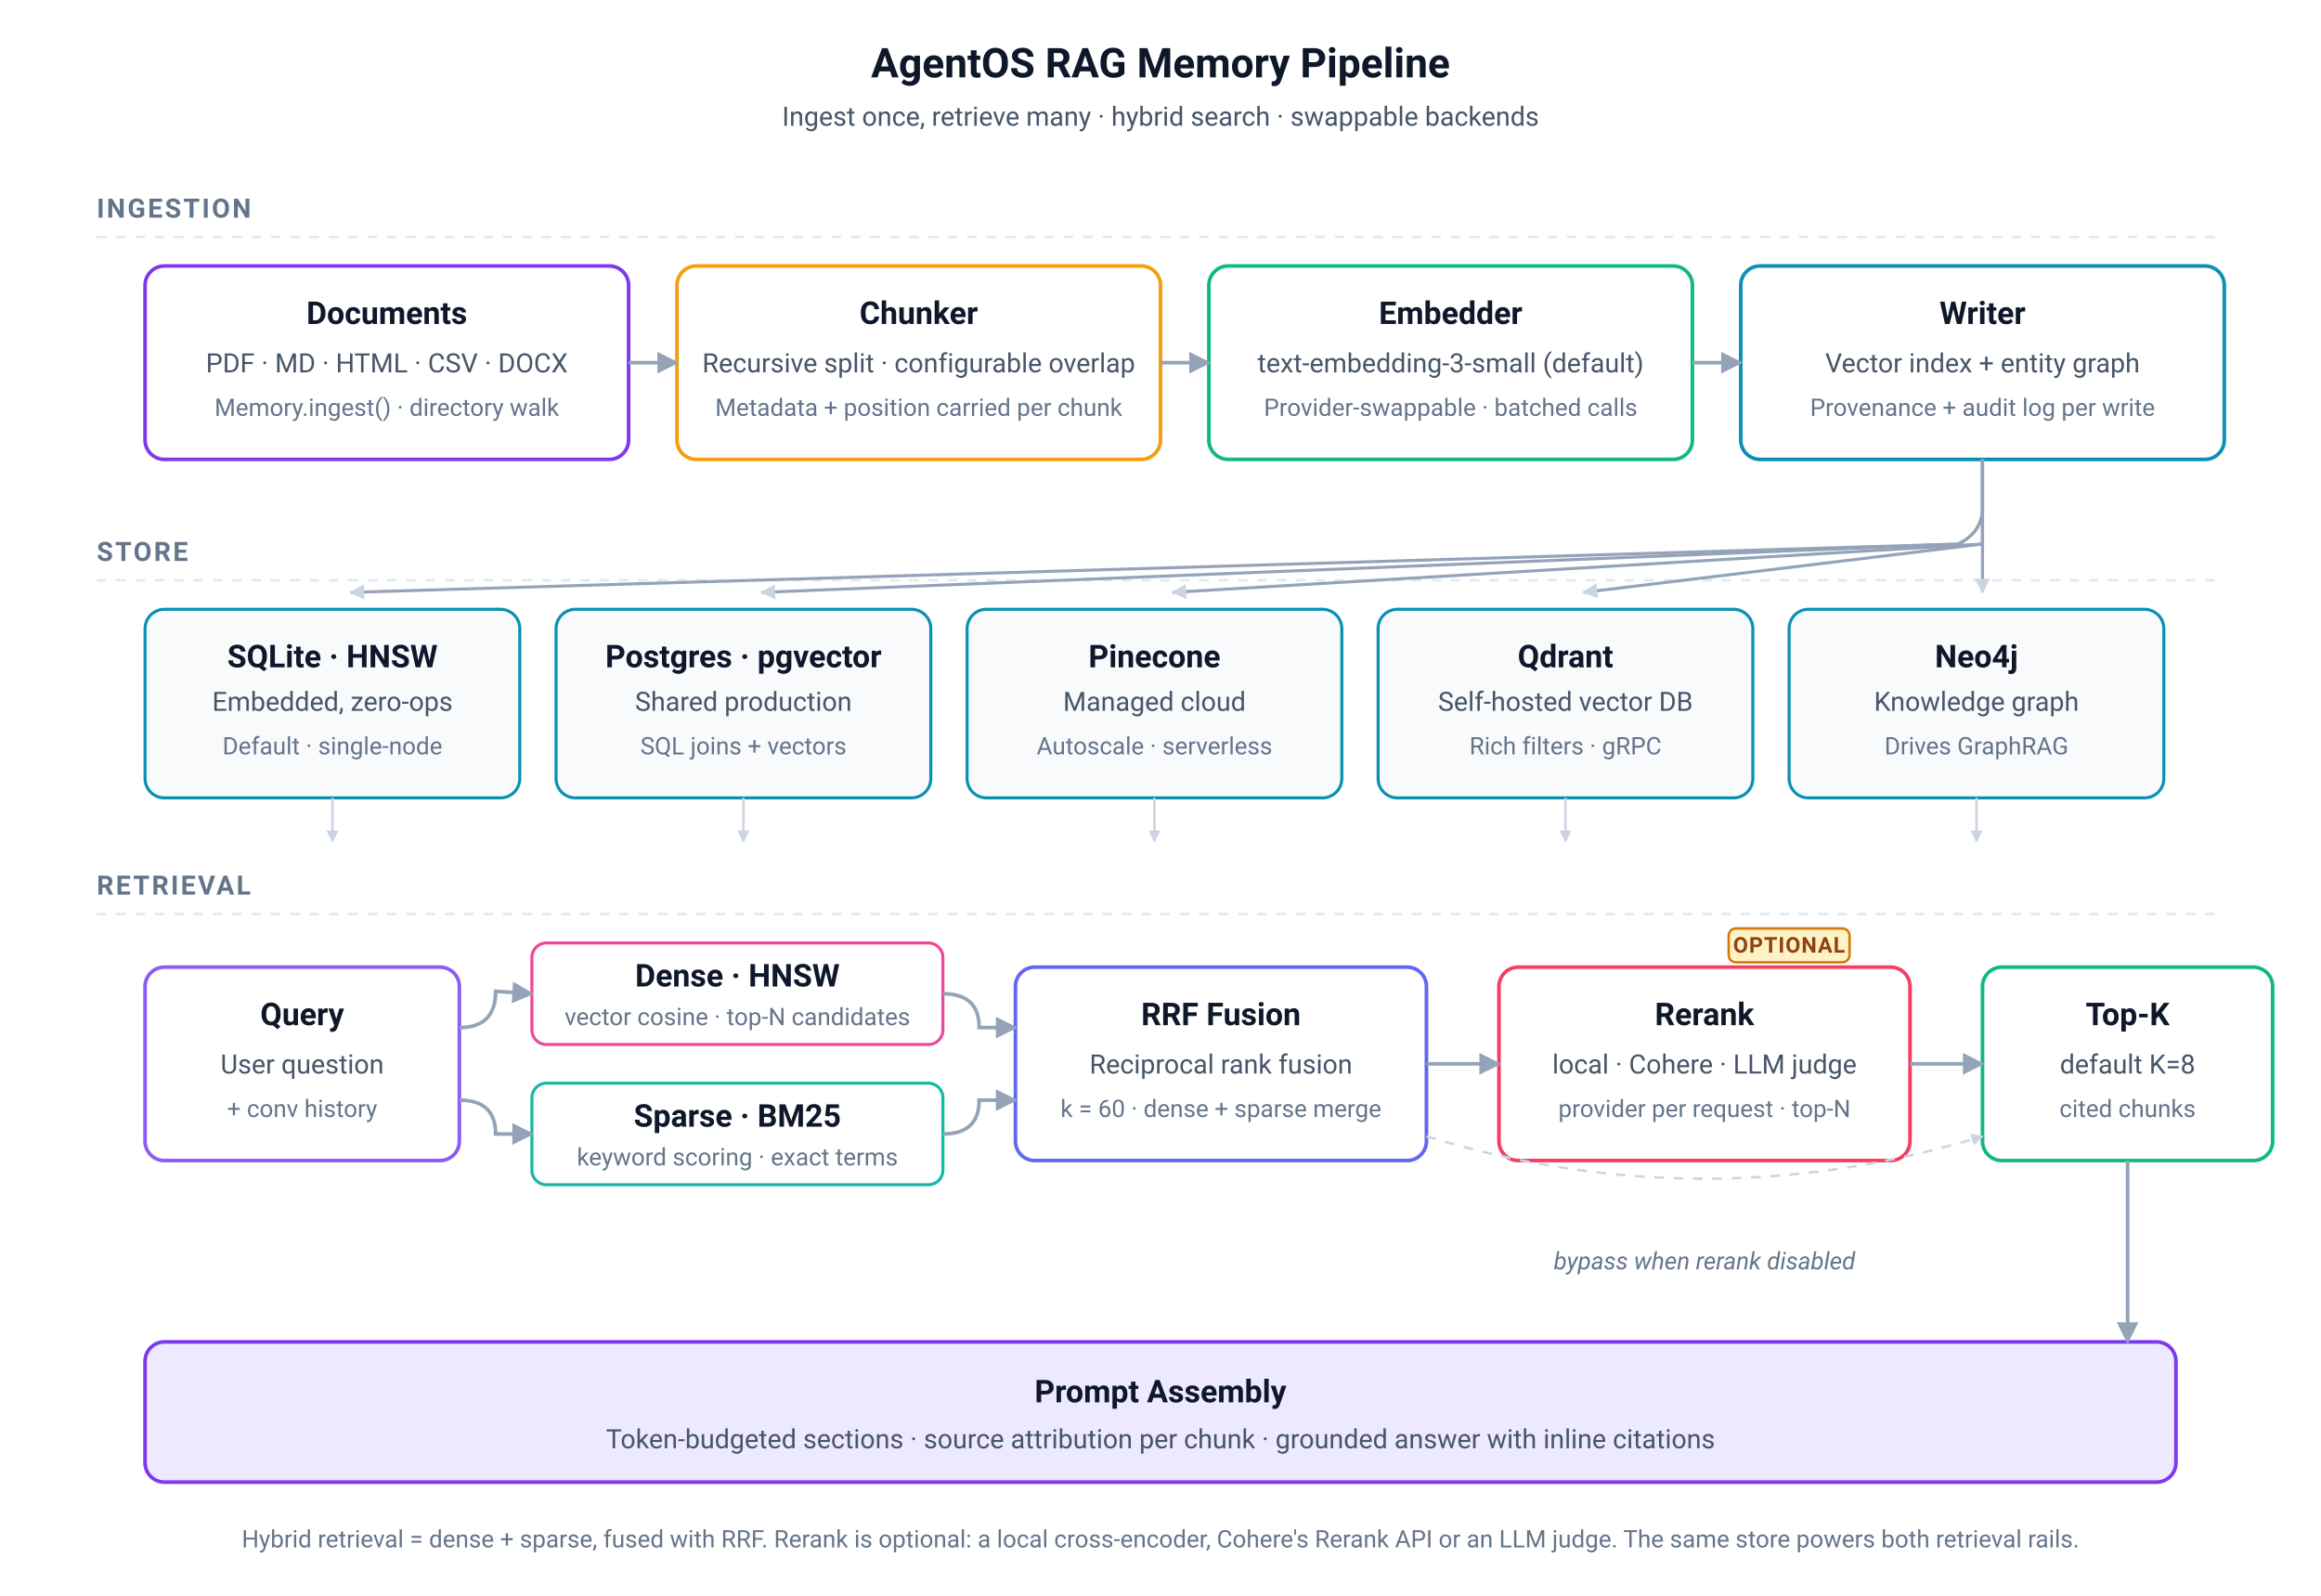
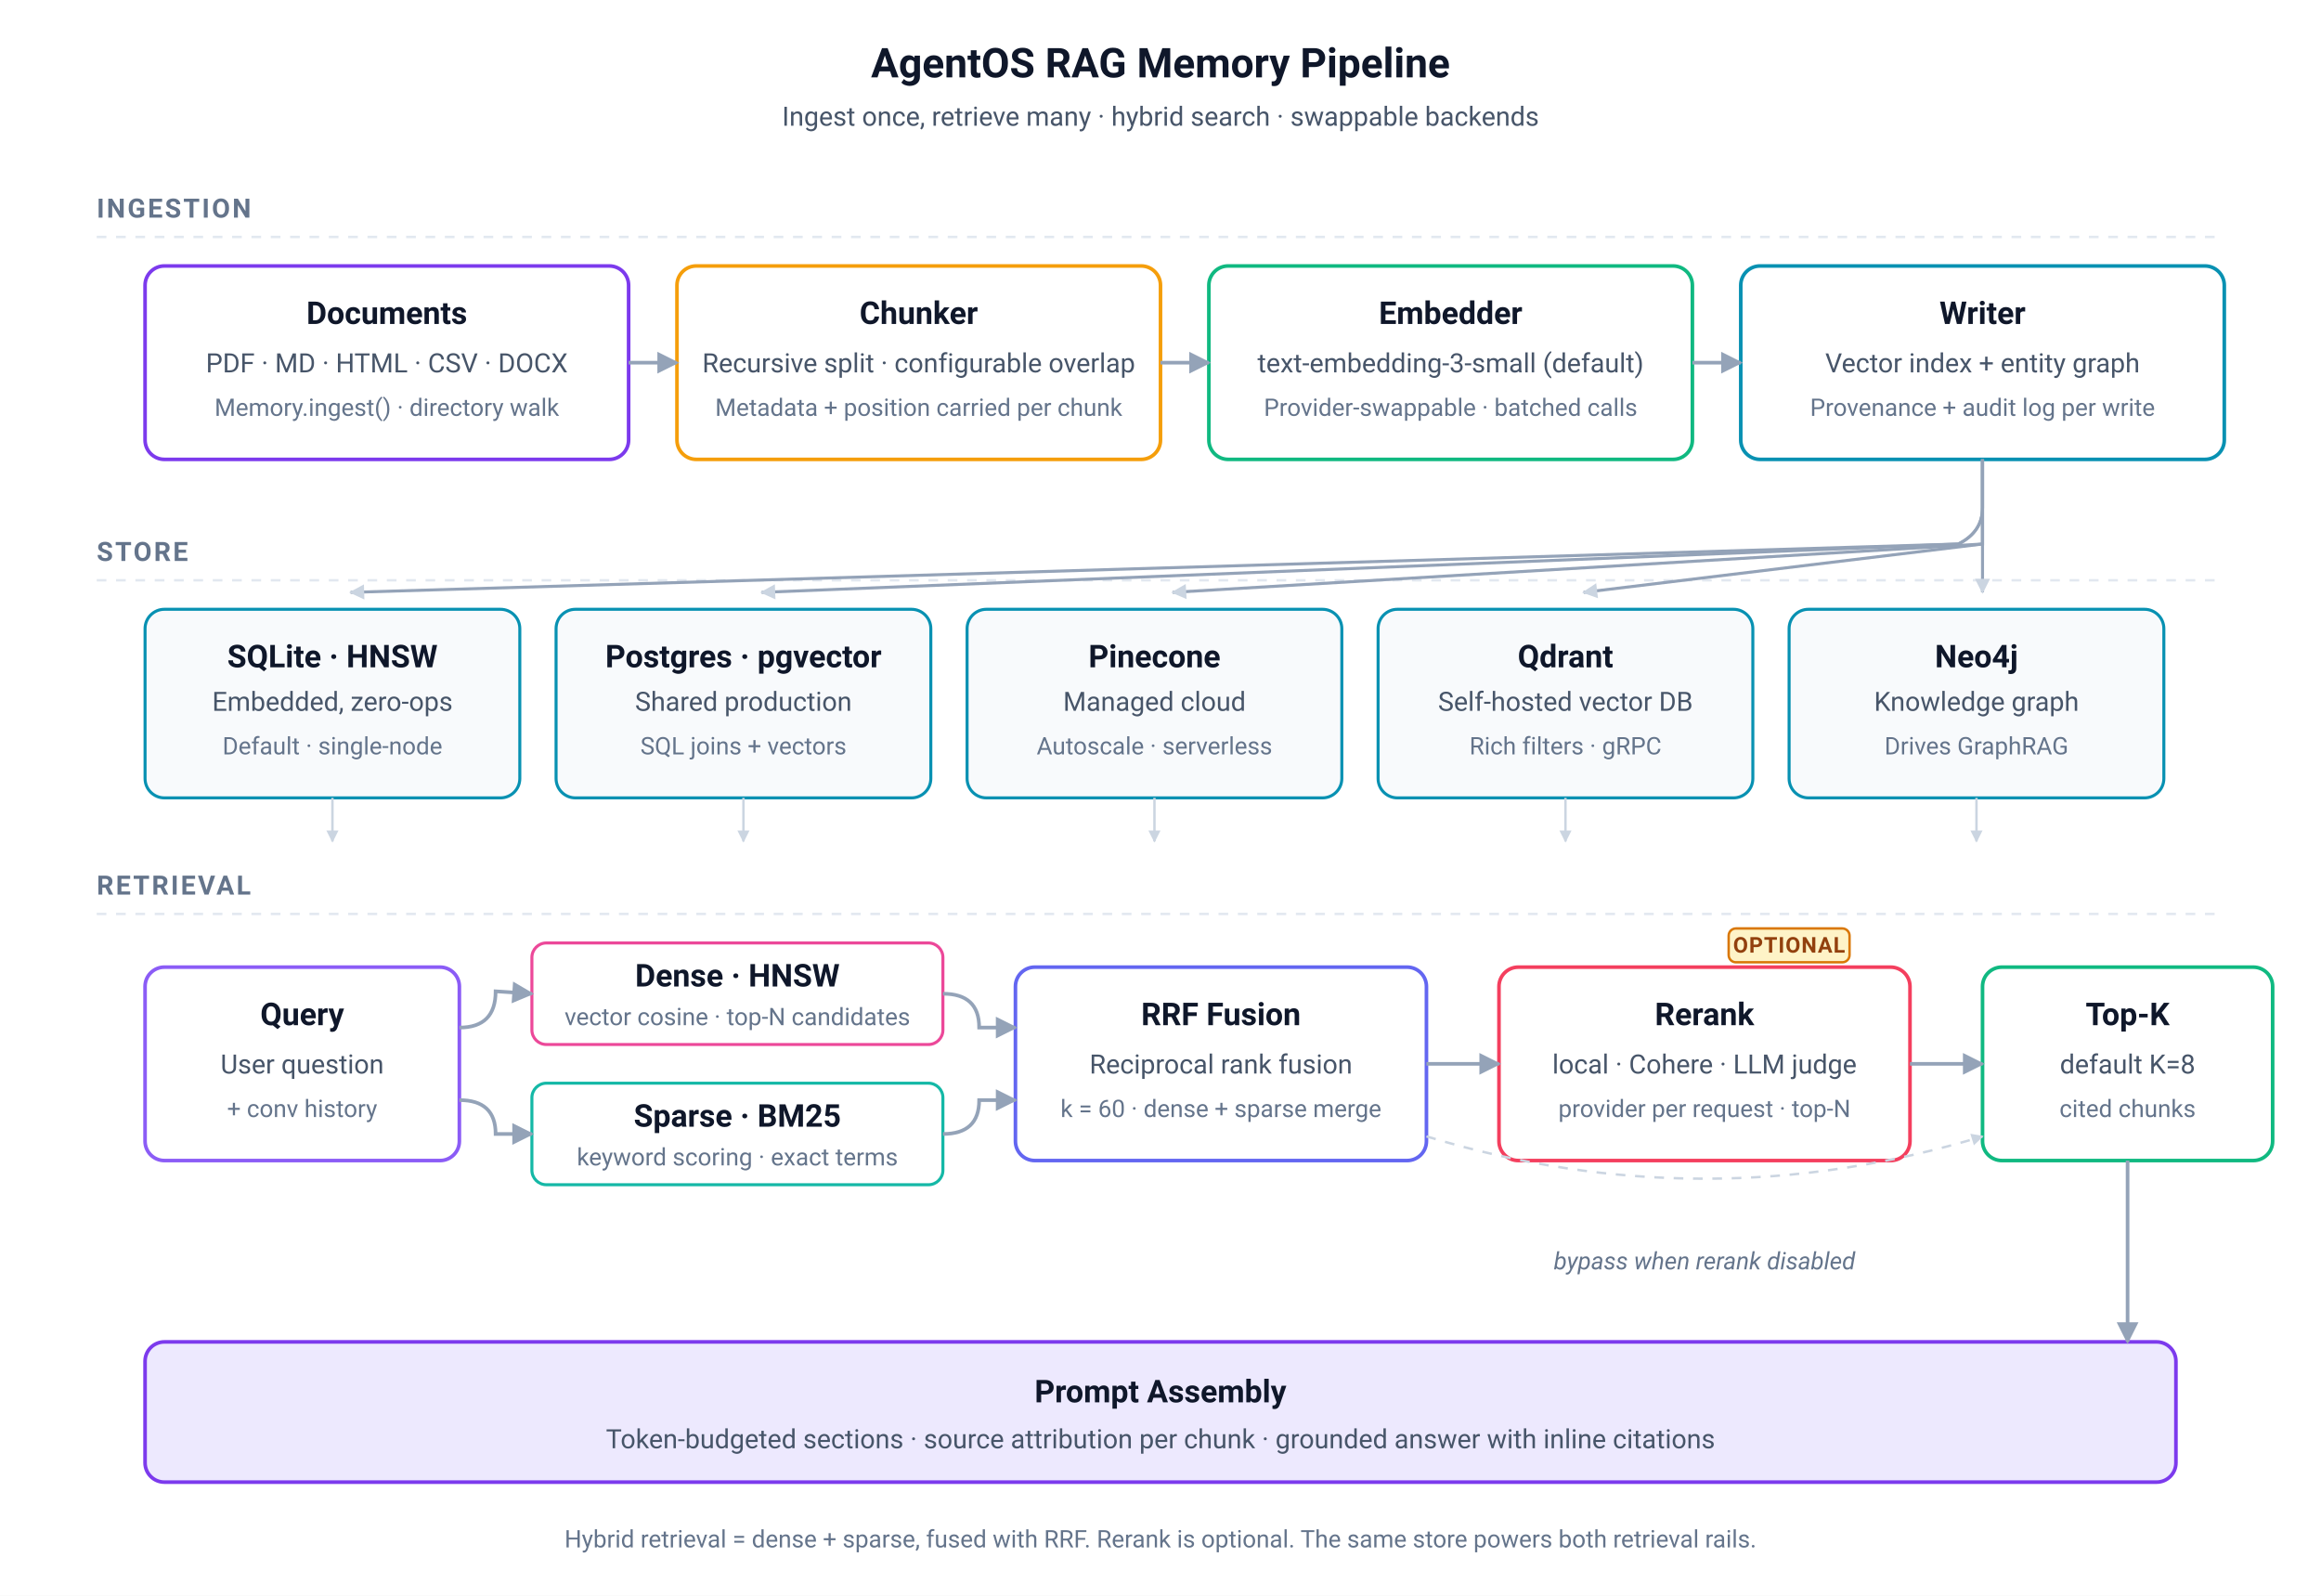
<svg xmlns="http://www.w3.org/2000/svg" viewBox="0 0 960 660" role="img" aria-labelledby="rag-pipeline-title rag-pipeline-desc" font-family="ui-sans-serif, system-ui, -apple-system, Segoe UI, Roboto, sans-serif">
  <defs>
    <style>
      .bg { fill: #ffffff; }
      .text { fill: #1e293b; font-size: 12px; }
      .title { fill: #0f172a; font-size: 17px; font-weight: 700; }
      .heading { fill: #0f172a; font-size: 13px; font-weight: 700; }
      .small { fill: #475569; font-size: 11px; }
      .micro { fill: #64748b; font-size: 10px; }
      .lane-label { fill: #64748b; font-size: 11px; font-weight: 700; letter-spacing: 0.08em; }
      .lane-track { fill: none; stroke: #e2e8f0; stroke-width: 1; stroke-dasharray: 4 4; }
      .stage { fill: #ffffff; stroke: #cbd5e1; stroke-width: 1.5; }
      .stage-thin { fill: #ffffff; stroke: #cbd5e1; stroke-width: 1.25; }
      .store { fill: #f8fafc; stroke: #cbd5e1; stroke-width: 1.25; }
      .assembly { fill: #ede9fe; stroke: #7c3aed; stroke-width: 1.5; }
      .arrow-line { stroke: #94a3b8; stroke-width: 1.5; fill: none; }
      .arrow-thin { stroke: #cbd5e1; stroke-width: 1; fill: none; }
      .arrow-fan { stroke: #94a3b8; stroke-width: 1.25; fill: none; }
      .arrow-head { fill: #94a3b8; }
      .arrow-head-thin { fill: #cbd5e1; }
      .accent-ingest { stroke: #7c3aed; }
      .accent-chunk { stroke: #f59e0b; }
      .accent-embed { stroke: #10b981; }
      .accent-write { stroke: #0891b2; }
      .accent-dense { stroke: #ec4899; }
      .accent-sparse { stroke: #14b8a6; }
      .accent-fuse { stroke: #6366f1; }
      .accent-rerank { stroke: #f43f5e; }
      .accent-topk { stroke: #10b981; }
      .accent-query { stroke: #8b5cf6; }
      .opt-tag { fill: #fef3c7; stroke: #d97706; stroke-width: 1; }
      .opt-tag-text { fill: #92400e; font-size: 9px; font-weight: 700; letter-spacing: 0.04em; }
          </style>
    <marker id="rag-arrow" viewBox="0 0 10 10" refX="9" refY="5" markerWidth="6" markerHeight="6" orient="auto-start-reverse">
      <path d="M 0 0 L 10 5 L 0 10 z" class="arrow-head" />
    </marker>
    <marker id="rag-arrow-thin" viewBox="0 0 10 10" refX="9" refY="5" markerWidth="5" markerHeight="5" orient="auto-start-reverse">
      <path d="M 0 0 L 10 5 L 0 10 z" class="arrow-head-thin" />
    </marker>
  </defs>
  <rect class="bg" x="0" y="0" width="960" height="660" />
  <text x="480" y="32" class="title" text-anchor="middle">AgentOS RAG Memory Pipeline</text>
  <text x="480" y="52" class="small" text-anchor="middle">Ingest once, retrieve many · hybrid search · swappable backends</text>
  <text x="40" y="90" class="lane-label">INGESTION</text>
  <line x1="40" y1="98" x2="920" y2="98" class="lane-track" />
  <rect x="60" y="110" width="200" height="80" rx="8" class="stage accent-ingest" />
  <text x="160" y="134" class="heading" text-anchor="middle">Documents</text>
  <text x="160" y="154" class="small" text-anchor="middle">PDF · MD · HTML · CSV · DOCX</text>
  <text x="160" y="172" class="micro" text-anchor="middle">Memory.ingest() · directory walk</text>
  <rect x="280" y="110" width="200" height="80" rx="8" class="stage accent-chunk" />
  <text x="380" y="134" class="heading" text-anchor="middle">Chunker</text>
  <text x="380" y="154" class="small" text-anchor="middle">Recursive split · configurable overlap</text>
  <text x="380" y="172" class="micro" text-anchor="middle">Metadata + position carried per chunk</text>
  <rect x="500" y="110" width="200" height="80" rx="8" class="stage accent-embed" />
  <text x="600" y="134" class="heading" text-anchor="middle">Embedder</text>
  <text x="600" y="154" class="small" text-anchor="middle">text-embedding-3-small (default)</text>
  <text x="600" y="172" class="micro" text-anchor="middle">Provider-swappable · batched calls</text>
  <rect x="720" y="110" width="200" height="80" rx="8" class="stage accent-write" />
  <text x="820" y="134" class="heading" text-anchor="middle">Writer</text>
  <text x="820" y="154" class="small" text-anchor="middle">Vector index + entity graph</text>
  <text x="820" y="172" class="micro" text-anchor="middle">Provenance + audit log per write</text>
  <path class="arrow-line" d="M 260,150 L 280,150" marker-end="url(#rag-arrow)" />
  <path class="arrow-line" d="M 480,150 L 500,150" marker-end="url(#rag-arrow)" />
  <path class="arrow-line" d="M 700,150 L 720,150" marker-end="url(#rag-arrow)" />
  <text x="40" y="232" class="lane-label">STORE</text>
  <line x1="40" y1="240" x2="920" y2="240" class="lane-track" />
  <rect x="60" y="252" width="155" height="78" rx="8" class="store accent-write" />
  <text x="137.5" y="276" class="heading" text-anchor="middle">SQLite · HNSW</text>
  <text x="137.5" y="294" class="small" text-anchor="middle">Embedded, zero-ops</text>
  <text x="137.5" y="312" class="micro" text-anchor="middle">Default · single-node</text>
  <rect x="230" y="252" width="155" height="78" rx="8" class="store accent-write" />
  <text x="307.5" y="276" class="heading" text-anchor="middle">Postgres · pgvector</text>
  <text x="307.5" y="294" class="small" text-anchor="middle">Shared production</text>
  <text x="307.5" y="312" class="micro" text-anchor="middle">SQL joins + vectors</text>
  <rect x="400" y="252" width="155" height="78" rx="8" class="store accent-write" />
  <text x="477.5" y="276" class="heading" text-anchor="middle">Pinecone</text>
  <text x="477.5" y="294" class="small" text-anchor="middle">Managed cloud</text>
  <text x="477.5" y="312" class="micro" text-anchor="middle">Autoscale · serverless</text>
  <rect x="570" y="252" width="155" height="78" rx="8" class="store accent-write" />
  <text x="647.5" y="276" class="heading" text-anchor="middle">Qdrant</text>
  <text x="647.5" y="294" class="small" text-anchor="middle">Self-hosted vector DB</text>
  <text x="647.5" y="312" class="micro" text-anchor="middle">Rich filters · gRPC</text>
  <rect x="740" y="252" width="155" height="78" rx="8" class="store accent-write" />
  <text x="817.5" y="276" class="heading" text-anchor="middle">Neo4j</text>
  <text x="817.5" y="294" class="small" text-anchor="middle">Knowledge graph</text>
  <text x="817.5" y="312" class="micro" text-anchor="middle">Drives GraphRAG</text>
  <path class="arrow-fan" d="M 820,190 L 820,210 Q 820,220 810,225 L 145,245" marker-end="url(#rag-arrow-thin)" />
  <path class="arrow-fan" d="M 820,190 L 820,210 Q 820,220 810,225 L 315,245" marker-end="url(#rag-arrow-thin)" />
  <path class="arrow-fan" d="M 820,190 L 820,225 L 485,245" marker-end="url(#rag-arrow-thin)" />
  <path class="arrow-fan" d="M 820,190 L 820,225 L 655,245" marker-end="url(#rag-arrow-thin)" />
  <path class="arrow-fan" d="M 820,190 L 820,245" marker-end="url(#rag-arrow-thin)" />
  <path class="arrow-thin" d="M 137.5,330 L 137.5,348" marker-end="url(#rag-arrow-thin)" />
  <path class="arrow-thin" d="M 307.5,330 L 307.5,348" marker-end="url(#rag-arrow-thin)" />
  <path class="arrow-thin" d="M 477.5,330 L 477.5,348" marker-end="url(#rag-arrow-thin)" />
  <path class="arrow-thin" d="M 647.5,330 L 647.5,348" marker-end="url(#rag-arrow-thin)" />
  <path class="arrow-thin" d="M 817.5,330 L 817.5,348" marker-end="url(#rag-arrow-thin)" />
  <text x="40" y="370" class="lane-label">RETRIEVAL</text>
  <line x1="40" y1="378" x2="920" y2="378" class="lane-track" />
  <rect x="60" y="400" width="130" height="80" rx="8" class="stage accent-query" />
  <text x="125" y="424" class="heading" text-anchor="middle">Query</text>
  <text x="125" y="444" class="small" text-anchor="middle">User question</text>
  <text x="125" y="462" class="micro" text-anchor="middle">+ conv history</text>
  <rect x="220" y="390" width="170" height="42" rx="6" class="stage-thin accent-dense" />
  <text x="305" y="408" class="heading" text-anchor="middle">Dense · HNSW</text>
  <text x="305" y="424" class="micro" text-anchor="middle">vector cosine · top-N candidates</text>
  <rect x="220" y="448" width="170" height="42" rx="6" class="stage-thin accent-sparse" />
  <text x="305" y="466" class="heading" text-anchor="middle">Sparse · BM25</text>
  <text x="305" y="482" class="micro" text-anchor="middle">keyword scoring · exact terms</text>
  <rect x="420" y="400" width="170" height="80" rx="8" class="stage accent-fuse" />
  <text x="505" y="424" class="heading" text-anchor="middle">RRF Fusion</text>
  <text x="505" y="444" class="small" text-anchor="middle">Reciprocal rank fusion</text>
  <text x="505" y="462" class="micro" text-anchor="middle">k = 60 · dense + sparse merge</text>
  <rect x="620" y="400" width="170" height="80" rx="8" class="stage accent-rerank" />
  <text x="705" y="424" class="heading" text-anchor="middle">Rerank</text>
  <text x="705" y="444" class="small" text-anchor="middle">local · Cohere · LLM judge</text>
  <text x="705" y="462" class="micro" text-anchor="middle">provider per request · top-N</text>
  <rect x="715" y="384" width="50" height="14" rx="3" class="opt-tag" />
  <text x="740" y="394" class="opt-tag-text" text-anchor="middle">OPTIONAL</text>
  <rect x="820" y="400" width="120" height="80" rx="8" class="stage accent-topk" />
  <text x="880" y="424" class="heading" text-anchor="middle">Top-K</text>
  <text x="880" y="444" class="small" text-anchor="middle">default K=8</text>
  <text x="880" y="462" class="micro" text-anchor="middle">cited chunks</text>
  <path class="arrow-line" d="M 190,425 Q 205,425 205,410 L 220,411" marker-end="url(#rag-arrow)" />
  <path class="arrow-line" d="M 190,455 Q 205,455 205,469 L 220,469" marker-end="url(#rag-arrow)" />
  <path class="arrow-line" d="M 390,411 Q 405,411 405,425 L 420,425" marker-end="url(#rag-arrow)" />
  <path class="arrow-line" d="M 390,469 Q 405,469 405,455 L 420,455" marker-end="url(#rag-arrow)" />
  <path class="arrow-line" d="M 590,440 L 620,440" marker-end="url(#rag-arrow)" />
  <path class="arrow-line" d="M 790,440 L 820,440" marker-end="url(#rag-arrow)" />
  <path class="arrow-thin" d="M 590,470 Q 705,505 820,470" stroke-dasharray="4 4" marker-end="url(#rag-arrow-thin)" />
  <text x="705" y="525" class="micro" text-anchor="middle" font-style="italic">bypass when rerank disabled</text>
  <rect x="60" y="555" width="840" height="58" rx="8" class="assembly" />
  <text x="480" y="580" class="heading" text-anchor="middle">Prompt Assembly</text>
  <text x="480" y="599" class="small" text-anchor="middle">Token-budgeted sections · source attribution per chunk · grounded answer with inline citations</text>
  <path class="arrow-line" d="M 880,480 L 880,555" marker-end="url(#rag-arrow)" />
-   <text x="480" y="640" class="micro" text-anchor="middle">Hybrid retrieval = dense + sparse, fused with RRF. Rerank is optional: a local cross-encoder, Cohere's Rerank API or an LLM judge. The same store powers both retrieval rails.</text>
+   <text x="480" y="640" class="micro" text-anchor="middle">Hybrid retrieval = dense + sparse, fused with RRF. Rerank is optional. The same store powers both retrieval rails.</text>
</svg>
